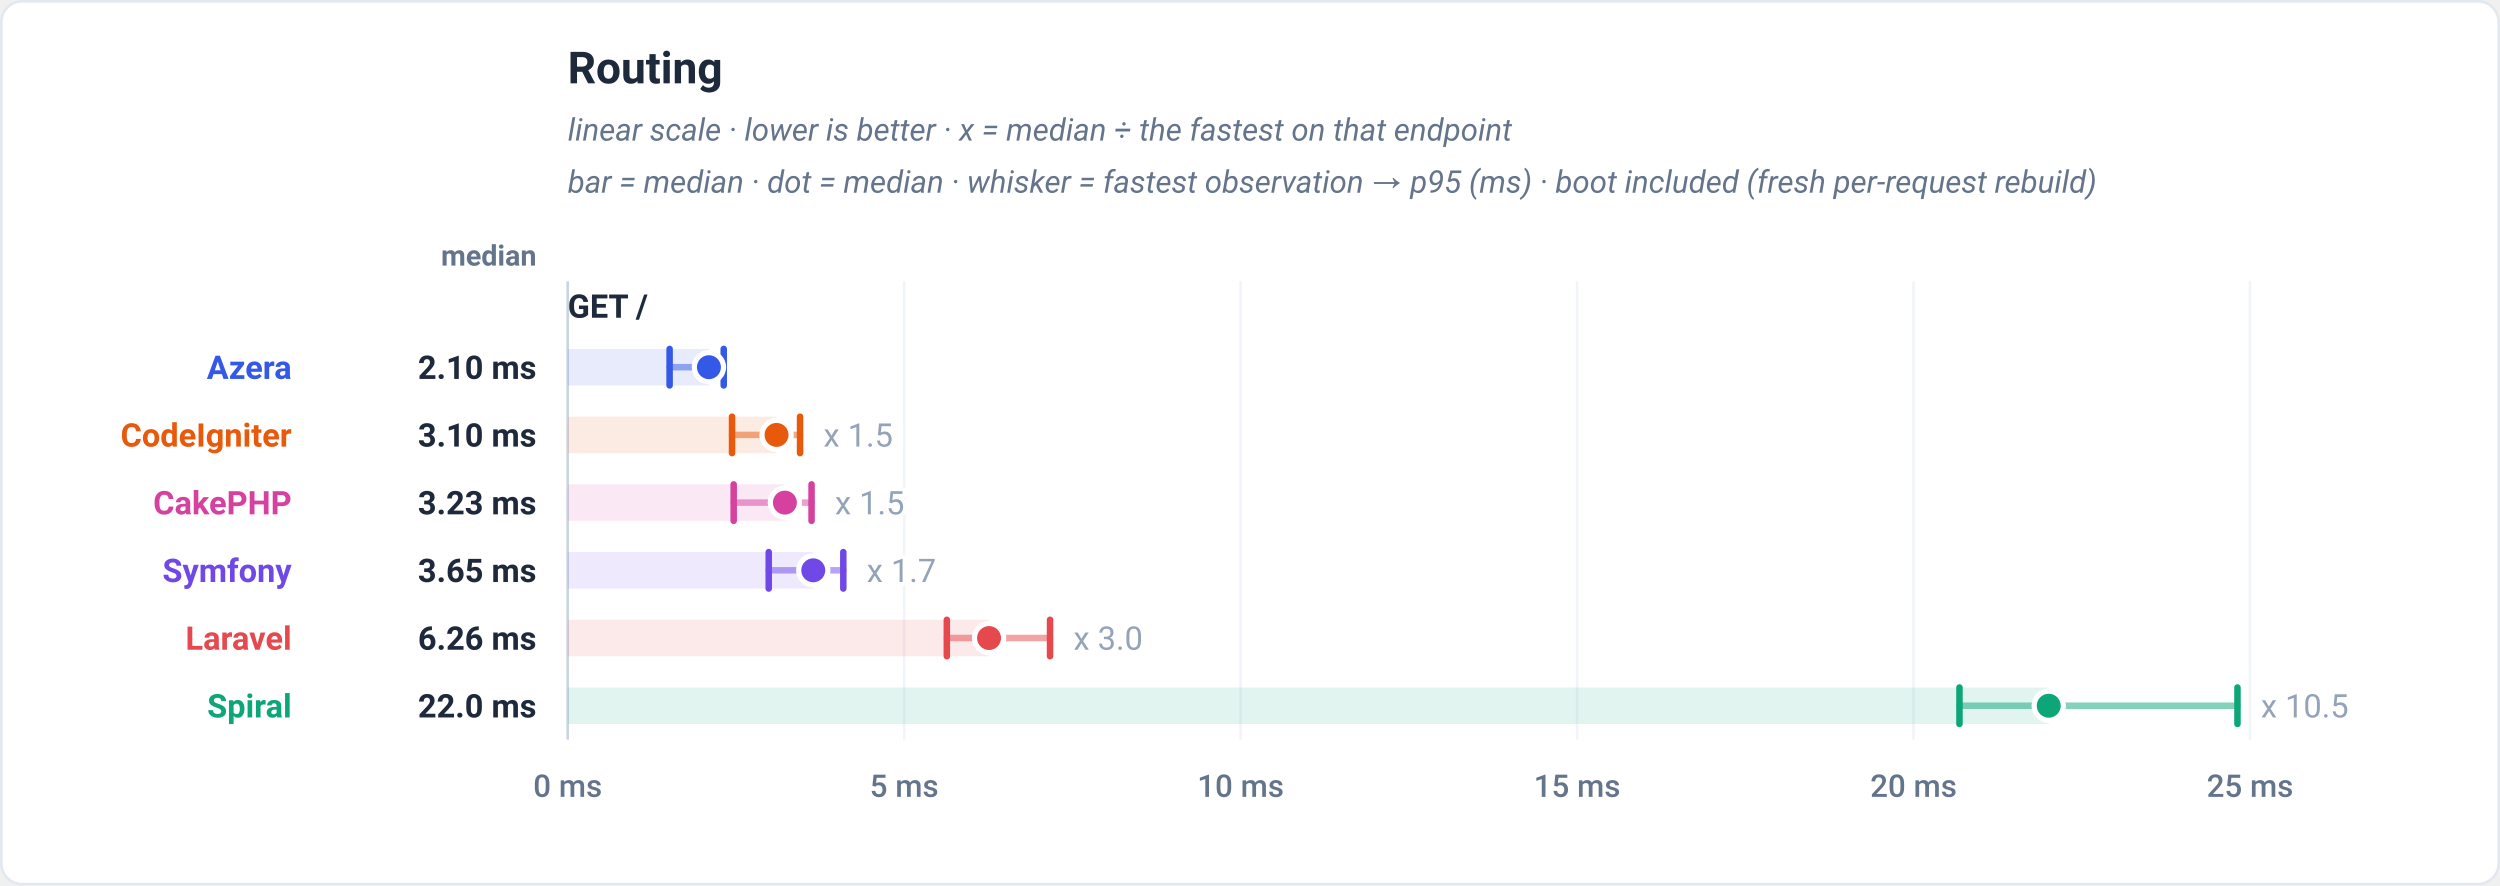
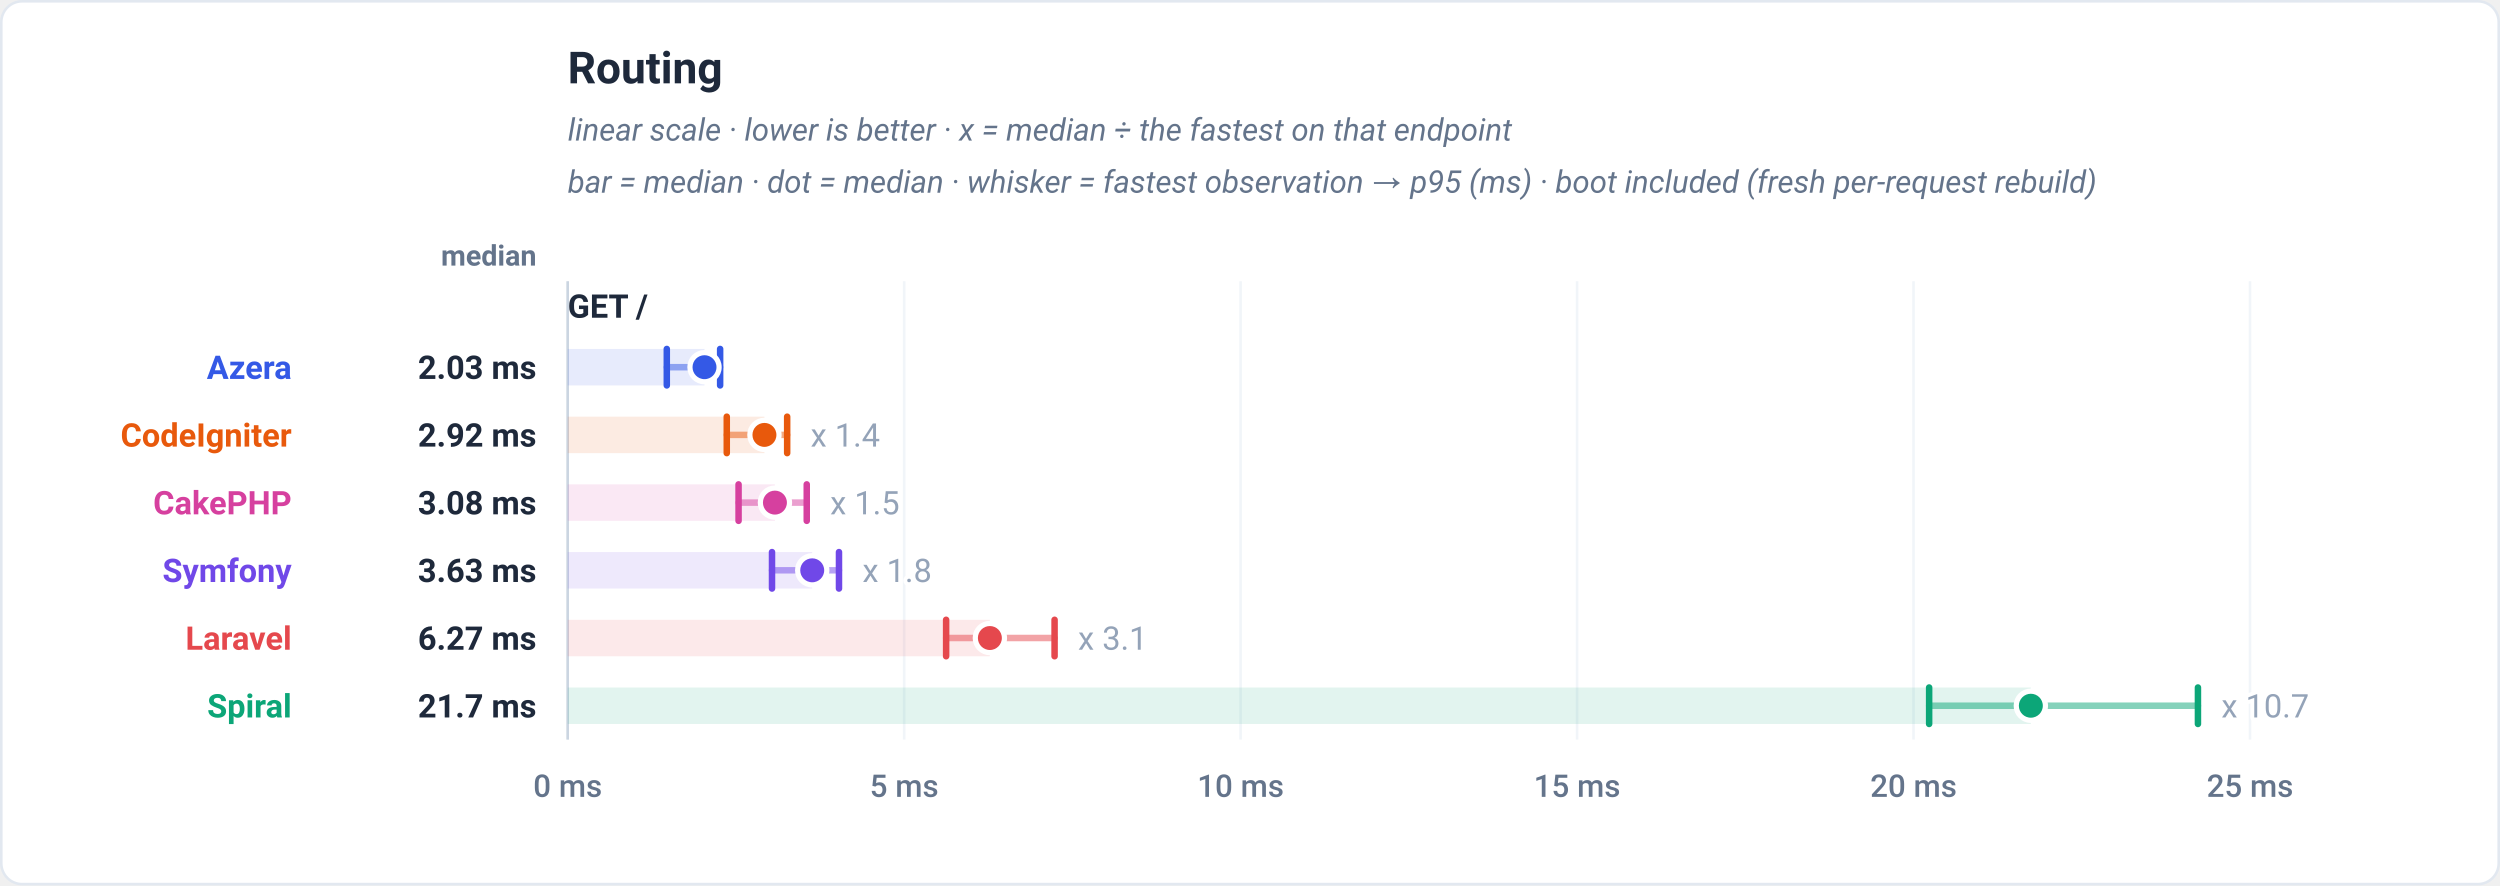
<svg xmlns="http://www.w3.org/2000/svg" viewBox="0 0 960 340" width="960" height="340" role="img" font-family="-apple-system,BlinkMacSystemFont,'Segoe UI',Roboto,Helvetica,Arial,sans-serif">
  <rect x="0.5" y="0.5" width="959" height="339" rx="8" fill="#ffffff" stroke="#e2e8f0" />
  <text x="218" y="32" font-family="-apple-system,BlinkMacSystemFont,'Segoe UI',Roboto,Helvetica,Arial,sans-serif" font-size="17" font-weight="700" fill="#1e293b" text-anchor="start">Routing</text>
  <text x="218" y="54" font-family="-apple-system,BlinkMacSystemFont,'Segoe UI',Roboto,Helvetica,Arial,sans-serif" font-size="12" font-weight="400" fill="#64748b" text-anchor="start" font-style="italic">linear scale · lower is better · x = median ÷ the fastest on that endpoint</text>
  <text x="218" y="74" font-family="-apple-system,BlinkMacSystemFont,'Segoe UI',Roboto,Helvetica,Arial,sans-serif" font-size="12" font-weight="400" fill="#64748b" text-anchor="start" font-style="italic">bar = median · dot = median · whisker = fastest observation → p95 (ms) · boot included (fresh per-request rebuild)</text>
  <text x="206" y="102" font-family="-apple-system,BlinkMacSystemFont,'Segoe UI',Roboto,Helvetica,Arial,sans-serif" font-size="11" font-weight="600" fill="#64748b" text-anchor="end">median</text>
  <line x1="218" y1="108" x2="218" y2="284" stroke="#f1f5f9" stroke-width="1" />
  <text x="218" y="306" font-family="-apple-system,BlinkMacSystemFont,'Segoe UI',Roboto,Helvetica,Arial,sans-serif" font-size="12" font-weight="500" fill="#64748b" text-anchor="middle">0 ms</text>
  <line x1="347.2" y1="108" x2="347.2" y2="284" stroke="#f1f5f9" stroke-width="1" />
  <text x="347.2" y="306" font-family="-apple-system,BlinkMacSystemFont,'Segoe UI',Roboto,Helvetica,Arial,sans-serif" font-size="12" font-weight="500" fill="#64748b" text-anchor="middle">5 ms</text>
  <line x1="476.4" y1="108" x2="476.4" y2="284" stroke="#f1f5f9" stroke-width="1" />
  <text x="476.4" y="306" font-family="-apple-system,BlinkMacSystemFont,'Segoe UI',Roboto,Helvetica,Arial,sans-serif" font-size="12" font-weight="500" fill="#64748b" text-anchor="middle">10 ms</text>
  <line x1="605.6" y1="108" x2="605.6" y2="284" stroke="#f1f5f9" stroke-width="1" />
  <text x="605.6" y="306" font-family="-apple-system,BlinkMacSystemFont,'Segoe UI',Roboto,Helvetica,Arial,sans-serif" font-size="12" font-weight="500" fill="#64748b" text-anchor="middle">15 ms</text>
  <line x1="734.8" y1="108" x2="734.8" y2="284" stroke="#f1f5f9" stroke-width="1" />
  <text x="734.8" y="306" font-family="-apple-system,BlinkMacSystemFont,'Segoe UI',Roboto,Helvetica,Arial,sans-serif" font-size="12" font-weight="500" fill="#64748b" text-anchor="middle">20 ms</text>
  <line x1="864" y1="108" x2="864" y2="284" stroke="#f1f5f9" stroke-width="1" />
  <text x="864" y="306" font-family="-apple-system,BlinkMacSystemFont,'Segoe UI',Roboto,Helvetica,Arial,sans-serif" font-size="12" font-weight="500" fill="#64748b" text-anchor="middle">25 ms</text>
  <line x1="218" y1="108" x2="218" y2="284" stroke="#cbd5e1" stroke-width="1" />
  <text x="218" y="122" font-family="-apple-system,BlinkMacSystemFont,'Segoe UI',Roboto,Helvetica,Arial,sans-serif" font-size="12.5" font-weight="700" fill="#1e293b" text-anchor="start">GET /</text>
-   <rect x="218" y="134" width="54.23" height="14" fill="#3459e6" fill-opacity="0.12" />
-   <line x1="257.13" y1="141" x2="277.91" y2="141" stroke="#3459e6" stroke-width="2.5" stroke-linecap="round" opacity="0.5" />
-   <line x1="257.13" y1="134" x2="257.13" y2="148" stroke="#3459e6" stroke-width="2.5" stroke-linecap="round" />
-   <line x1="277.91" y1="134" x2="277.91" y2="148" stroke="#3459e6" stroke-width="2.5" stroke-linecap="round" />
-   <circle cx="272.23" cy="141" r="5.6" fill="#3459e6" stroke="#ffffff" stroke-width="2" />
+   <rect x="218" y="134" width="52.53" height="14" fill="#3459e6" fill-opacity="0.12" />
+   <line x1="256.05" y1="141" x2="276.53" y2="141" stroke="#3459e6" stroke-width="2.5" stroke-linecap="round" opacity="0.5" />
+   <line x1="256.05" y1="134" x2="256.05" y2="148" stroke="#3459e6" stroke-width="2.5" stroke-linecap="round" />
+   <line x1="276.53" y1="134" x2="276.53" y2="148" stroke="#3459e6" stroke-width="2.5" stroke-linecap="round" />
+   <circle cx="270.53" cy="141" r="5.6" fill="#3459e6" stroke="#ffffff" stroke-width="2" />
  <text x="112" y="145.5" font-family="-apple-system,BlinkMacSystemFont,'Segoe UI',Roboto,Helvetica,Arial,sans-serif" font-size="12.5" font-weight="700" fill="#3459e6" text-anchor="end">Azera</text>
-   <text x="206" y="145.5" font-family="-apple-system,BlinkMacSystemFont,'Segoe UI',Roboto,Helvetica,Arial,sans-serif" font-size="12.5" font-weight="700" fill="#1e293b" text-anchor="end">2.10 ms</text>
-   <rect x="218" y="160" width="80.19" height="14" fill="#e8590c" fill-opacity="0.12" />
-   <line x1="281.1" y1="167" x2="307.22" y2="167" stroke="#e8590c" stroke-width="2.5" stroke-linecap="round" opacity="0.5" />
-   <line x1="281.1" y1="160" x2="281.1" y2="174" stroke="#e8590c" stroke-width="2.5" stroke-linecap="round" />
-   <line x1="307.22" y1="160" x2="307.22" y2="174" stroke="#e8590c" stroke-width="2.5" stroke-linecap="round" />
-   <circle cx="298.19" cy="167" r="5.6" fill="#e8590c" stroke="#ffffff" stroke-width="2" />
-   <text x="316.22" y="171.5" font-family="-apple-system,BlinkMacSystemFont,'Segoe UI',Roboto,Helvetica,Arial,sans-serif" font-size="12.5" font-weight="400" fill="#94a3b8" text-anchor="start" stroke="#ffffff" stroke-width="3" paint-order="stroke" stroke-linejoin="round">x 1.5</text>
+   <text x="206" y="145.5" font-family="-apple-system,BlinkMacSystemFont,'Segoe UI',Roboto,Helvetica,Arial,sans-serif" font-size="12.5" font-weight="700" fill="#1e293b" text-anchor="end">2.03 ms</text>
+   <rect x="218" y="160" width="75.54" height="14" fill="#e8590c" fill-opacity="0.12" />
+   <line x1="279.08" y1="167" x2="302.27" y2="167" stroke="#e8590c" stroke-width="2.5" stroke-linecap="round" opacity="0.5" />
+   <line x1="279.08" y1="160" x2="279.08" y2="174" stroke="#e8590c" stroke-width="2.5" stroke-linecap="round" />
+   <line x1="302.27" y1="160" x2="302.27" y2="174" stroke="#e8590c" stroke-width="2.5" stroke-linecap="round" />
+   <circle cx="293.54" cy="167" r="5.6" fill="#e8590c" stroke="#ffffff" stroke-width="2" />
+   <text x="311.27" y="171.5" font-family="-apple-system,BlinkMacSystemFont,'Segoe UI',Roboto,Helvetica,Arial,sans-serif" font-size="12.5" font-weight="400" fill="#94a3b8" text-anchor="start" stroke="#ffffff" stroke-width="3" paint-order="stroke" stroke-linejoin="round">x 1.4</text>
  <text x="112" y="171.5" font-family="-apple-system,BlinkMacSystemFont,'Segoe UI',Roboto,Helvetica,Arial,sans-serif" font-size="12.5" font-weight="700" fill="#e8590c" text-anchor="end">CodeIgniter</text>
-   <text x="206" y="171.5" font-family="-apple-system,BlinkMacSystemFont,'Segoe UI',Roboto,Helvetica,Arial,sans-serif" font-size="12.5" font-weight="700" fill="#1e293b" text-anchor="end">3.10 ms</text>
-   <rect x="218" y="186" width="83.4" height="14" fill="#d6409f" fill-opacity="0.12" />
-   <line x1="281.73" y1="193" x2="311.64" y2="193" stroke="#d6409f" stroke-width="2.5" stroke-linecap="round" opacity="0.5" />
-   <line x1="281.73" y1="186" x2="281.73" y2="200" stroke="#d6409f" stroke-width="2.5" stroke-linecap="round" />
-   <line x1="311.64" y1="186" x2="311.64" y2="200" stroke="#d6409f" stroke-width="2.5" stroke-linecap="round" />
-   <circle cx="301.4" cy="193" r="5.6" fill="#d6409f" stroke="#ffffff" stroke-width="2" />
-   <text x="320.64" y="197.5" font-family="-apple-system,BlinkMacSystemFont,'Segoe UI',Roboto,Helvetica,Arial,sans-serif" font-size="12.5" font-weight="400" fill="#94a3b8" text-anchor="start" stroke="#ffffff" stroke-width="3" paint-order="stroke" stroke-linejoin="round">x 1.5</text>
+   <text x="206" y="171.5" font-family="-apple-system,BlinkMacSystemFont,'Segoe UI',Roboto,Helvetica,Arial,sans-serif" font-size="12.5" font-weight="700" fill="#1e293b" text-anchor="end">2.92 ms</text>
+   <rect x="218" y="186" width="79.57" height="14" fill="#d6409f" fill-opacity="0.12" />
+   <line x1="283.61" y1="193" x2="309.79" y2="193" stroke="#d6409f" stroke-width="2.5" stroke-linecap="round" opacity="0.5" />
+   <line x1="283.61" y1="186" x2="283.61" y2="200" stroke="#d6409f" stroke-width="2.5" stroke-linecap="round" />
+   <line x1="309.79" y1="186" x2="309.79" y2="200" stroke="#d6409f" stroke-width="2.5" stroke-linecap="round" />
+   <circle cx="297.57" cy="193" r="5.6" fill="#d6409f" stroke="#ffffff" stroke-width="2" />
+   <text x="318.79" y="197.5" font-family="-apple-system,BlinkMacSystemFont,'Segoe UI',Roboto,Helvetica,Arial,sans-serif" font-size="12.5" font-weight="400" fill="#94a3b8" text-anchor="start" stroke="#ffffff" stroke-width="3" paint-order="stroke" stroke-linejoin="round">x 1.5</text>
  <text x="112" y="197.5" font-family="-apple-system,BlinkMacSystemFont,'Segoe UI',Roboto,Helvetica,Arial,sans-serif" font-size="12.5" font-weight="700" fill="#d6409f" text-anchor="end">CakePHP</text>
-   <text x="206" y="197.5" font-family="-apple-system,BlinkMacSystemFont,'Segoe UI',Roboto,Helvetica,Arial,sans-serif" font-size="12.5" font-weight="700" fill="#1e293b" text-anchor="end">3.23 ms</text>
-   <rect x="218" y="212" width="94.29" height="14" fill="#7048e8" fill-opacity="0.12" />
-   <line x1="295.19" y1="219" x2="323.83" y2="219" stroke="#7048e8" stroke-width="2.5" stroke-linecap="round" opacity="0.5" />
-   <line x1="295.19" y1="212" x2="295.19" y2="226" stroke="#7048e8" stroke-width="2.5" stroke-linecap="round" />
-   <line x1="323.83" y1="212" x2="323.83" y2="226" stroke="#7048e8" stroke-width="2.5" stroke-linecap="round" />
-   <circle cx="312.29" cy="219" r="5.6" fill="#7048e8" stroke="#ffffff" stroke-width="2" />
-   <text x="332.83" y="223.5" font-family="-apple-system,BlinkMacSystemFont,'Segoe UI',Roboto,Helvetica,Arial,sans-serif" font-size="12.5" font-weight="400" fill="#94a3b8" text-anchor="start" stroke="#ffffff" stroke-width="3" paint-order="stroke" stroke-linejoin="round">x 1.7</text>
+   <text x="206" y="197.5" font-family="-apple-system,BlinkMacSystemFont,'Segoe UI',Roboto,Helvetica,Arial,sans-serif" font-size="12.5" font-weight="700" fill="#1e293b" text-anchor="end">3.08 ms</text>
+   <rect x="218" y="212" width="93.89" height="14" fill="#7048e8" fill-opacity="0.12" />
+   <line x1="296.45" y1="219" x2="322.17" y2="219" stroke="#7048e8" stroke-width="2.5" stroke-linecap="round" opacity="0.5" />
+   <line x1="296.45" y1="212" x2="296.45" y2="226" stroke="#7048e8" stroke-width="2.5" stroke-linecap="round" />
+   <line x1="322.17" y1="212" x2="322.17" y2="226" stroke="#7048e8" stroke-width="2.5" stroke-linecap="round" />
+   <circle cx="311.89" cy="219" r="5.6" fill="#7048e8" stroke="#ffffff" stroke-width="2" />
+   <text x="331.17" y="223.5" font-family="-apple-system,BlinkMacSystemFont,'Segoe UI',Roboto,Helvetica,Arial,sans-serif" font-size="12.5" font-weight="400" fill="#94a3b8" text-anchor="start" stroke="#ffffff" stroke-width="3" paint-order="stroke" stroke-linejoin="round">x 1.8</text>
  <text x="112" y="223.5" font-family="-apple-system,BlinkMacSystemFont,'Segoe UI',Roboto,Helvetica,Arial,sans-serif" font-size="12.5" font-weight="700" fill="#7048e8" text-anchor="end">Symfony</text>
-   <text x="206" y="223.5" font-family="-apple-system,BlinkMacSystemFont,'Segoe UI',Roboto,Helvetica,Arial,sans-serif" font-size="12.5" font-weight="700" fill="#1e293b" text-anchor="end">3.65 ms</text>
-   <rect x="218" y="238" width="161.79" height="14" fill="#e5484d" fill-opacity="0.12" />
-   <line x1="363.58" y1="245" x2="403.21" y2="245" stroke="#e5484d" stroke-width="2.5" stroke-linecap="round" opacity="0.5" />
-   <line x1="363.58" y1="238" x2="363.58" y2="252" stroke="#e5484d" stroke-width="2.5" stroke-linecap="round" />
-   <line x1="403.21" y1="238" x2="403.21" y2="252" stroke="#e5484d" stroke-width="2.5" stroke-linecap="round" />
-   <circle cx="379.79" cy="245" r="5.6" fill="#e5484d" stroke="#ffffff" stroke-width="2" />
-   <text x="412.21" y="249.5" font-family="-apple-system,BlinkMacSystemFont,'Segoe UI',Roboto,Helvetica,Arial,sans-serif" font-size="12.5" font-weight="400" fill="#94a3b8" text-anchor="start" stroke="#ffffff" stroke-width="3" paint-order="stroke" stroke-linejoin="round">x 3.0</text>
+   <text x="206" y="223.5" font-family="-apple-system,BlinkMacSystemFont,'Segoe UI',Roboto,Helvetica,Arial,sans-serif" font-size="12.5" font-weight="700" fill="#1e293b" text-anchor="end">3.63 ms</text>
+   <rect x="218" y="238" width="162.11" height="14" fill="#e5484d" fill-opacity="0.12" />
+   <line x1="363.31" y1="245" x2="404.96" y2="245" stroke="#e5484d" stroke-width="2.5" stroke-linecap="round" opacity="0.5" />
+   <line x1="363.31" y1="238" x2="363.31" y2="252" stroke="#e5484d" stroke-width="2.5" stroke-linecap="round" />
+   <line x1="404.96" y1="238" x2="404.96" y2="252" stroke="#e5484d" stroke-width="2.5" stroke-linecap="round" />
+   <circle cx="380.11" cy="245" r="5.6" fill="#e5484d" stroke="#ffffff" stroke-width="2" />
+   <text x="413.96" y="249.5" font-family="-apple-system,BlinkMacSystemFont,'Segoe UI',Roboto,Helvetica,Arial,sans-serif" font-size="12.5" font-weight="400" fill="#94a3b8" text-anchor="start" stroke="#ffffff" stroke-width="3" paint-order="stroke" stroke-linejoin="round">x 3.1</text>
  <text x="112" y="249.5" font-family="-apple-system,BlinkMacSystemFont,'Segoe UI',Roboto,Helvetica,Arial,sans-serif" font-size="12.5" font-weight="700" fill="#e5484d" text-anchor="end">Laravel</text>
-   <text x="206" y="249.5" font-family="-apple-system,BlinkMacSystemFont,'Segoe UI',Roboto,Helvetica,Arial,sans-serif" font-size="12.5" font-weight="700" fill="#1e293b" text-anchor="end">6.26 ms</text>
-   <rect x="218" y="264" width="568.71" height="14" fill="#0ca678" fill-opacity="0.12" />
-   <line x1="752.43" y1="271" x2="859.19" y2="271" stroke="#0ca678" stroke-width="2.5" stroke-linecap="round" opacity="0.5" />
-   <line x1="752.43" y1="264" x2="752.43" y2="278" stroke="#0ca678" stroke-width="2.5" stroke-linecap="round" />
-   <line x1="859.19" y1="264" x2="859.19" y2="278" stroke="#0ca678" stroke-width="2.5" stroke-linecap="round" />
-   <circle cx="786.71" cy="271" r="5.6" fill="#0ca678" stroke="#ffffff" stroke-width="2" />
-   <text x="868.19" y="275.5" font-family="-apple-system,BlinkMacSystemFont,'Segoe UI',Roboto,Helvetica,Arial,sans-serif" font-size="12.5" font-weight="400" fill="#94a3b8" text-anchor="start" stroke="#ffffff" stroke-width="3" paint-order="stroke" stroke-linejoin="round">x 10.5</text>
+   <text x="206" y="249.5" font-family="-apple-system,BlinkMacSystemFont,'Segoe UI',Roboto,Helvetica,Arial,sans-serif" font-size="12.5" font-weight="700" fill="#1e293b" text-anchor="end">6.27 ms</text>
+   <rect x="218" y="264" width="561.84" height="14" fill="#0ca678" fill-opacity="0.12" />
+   <line x1="740.79" y1="271" x2="844.01" y2="271" stroke="#0ca678" stroke-width="2.5" stroke-linecap="round" opacity="0.5" />
+   <line x1="740.79" y1="264" x2="740.79" y2="278" stroke="#0ca678" stroke-width="2.5" stroke-linecap="round" />
+   <line x1="844.01" y1="264" x2="844.01" y2="278" stroke="#0ca678" stroke-width="2.5" stroke-linecap="round" />
+   <circle cx="779.84" cy="271" r="5.6" fill="#0ca678" stroke="#ffffff" stroke-width="2" />
+   <text x="853.01" y="275.5" font-family="-apple-system,BlinkMacSystemFont,'Segoe UI',Roboto,Helvetica,Arial,sans-serif" font-size="12.5" font-weight="400" fill="#94a3b8" text-anchor="start" stroke="#ffffff" stroke-width="3" paint-order="stroke" stroke-linejoin="round">x 10.7</text>
  <text x="112" y="275.5" font-family="-apple-system,BlinkMacSystemFont,'Segoe UI',Roboto,Helvetica,Arial,sans-serif" font-size="12.5" font-weight="700" fill="#0ca678" text-anchor="end">Spiral</text>
-   <text x="206" y="275.5" font-family="-apple-system,BlinkMacSystemFont,'Segoe UI',Roboto,Helvetica,Arial,sans-serif" font-size="12.5" font-weight="700" fill="#1e293b" text-anchor="end">22.0 ms</text>
+   <text x="206" y="275.5" font-family="-apple-system,BlinkMacSystemFont,'Segoe UI',Roboto,Helvetica,Arial,sans-serif" font-size="12.5" font-weight="700" fill="#1e293b" text-anchor="end">21.7 ms</text>
</svg>
